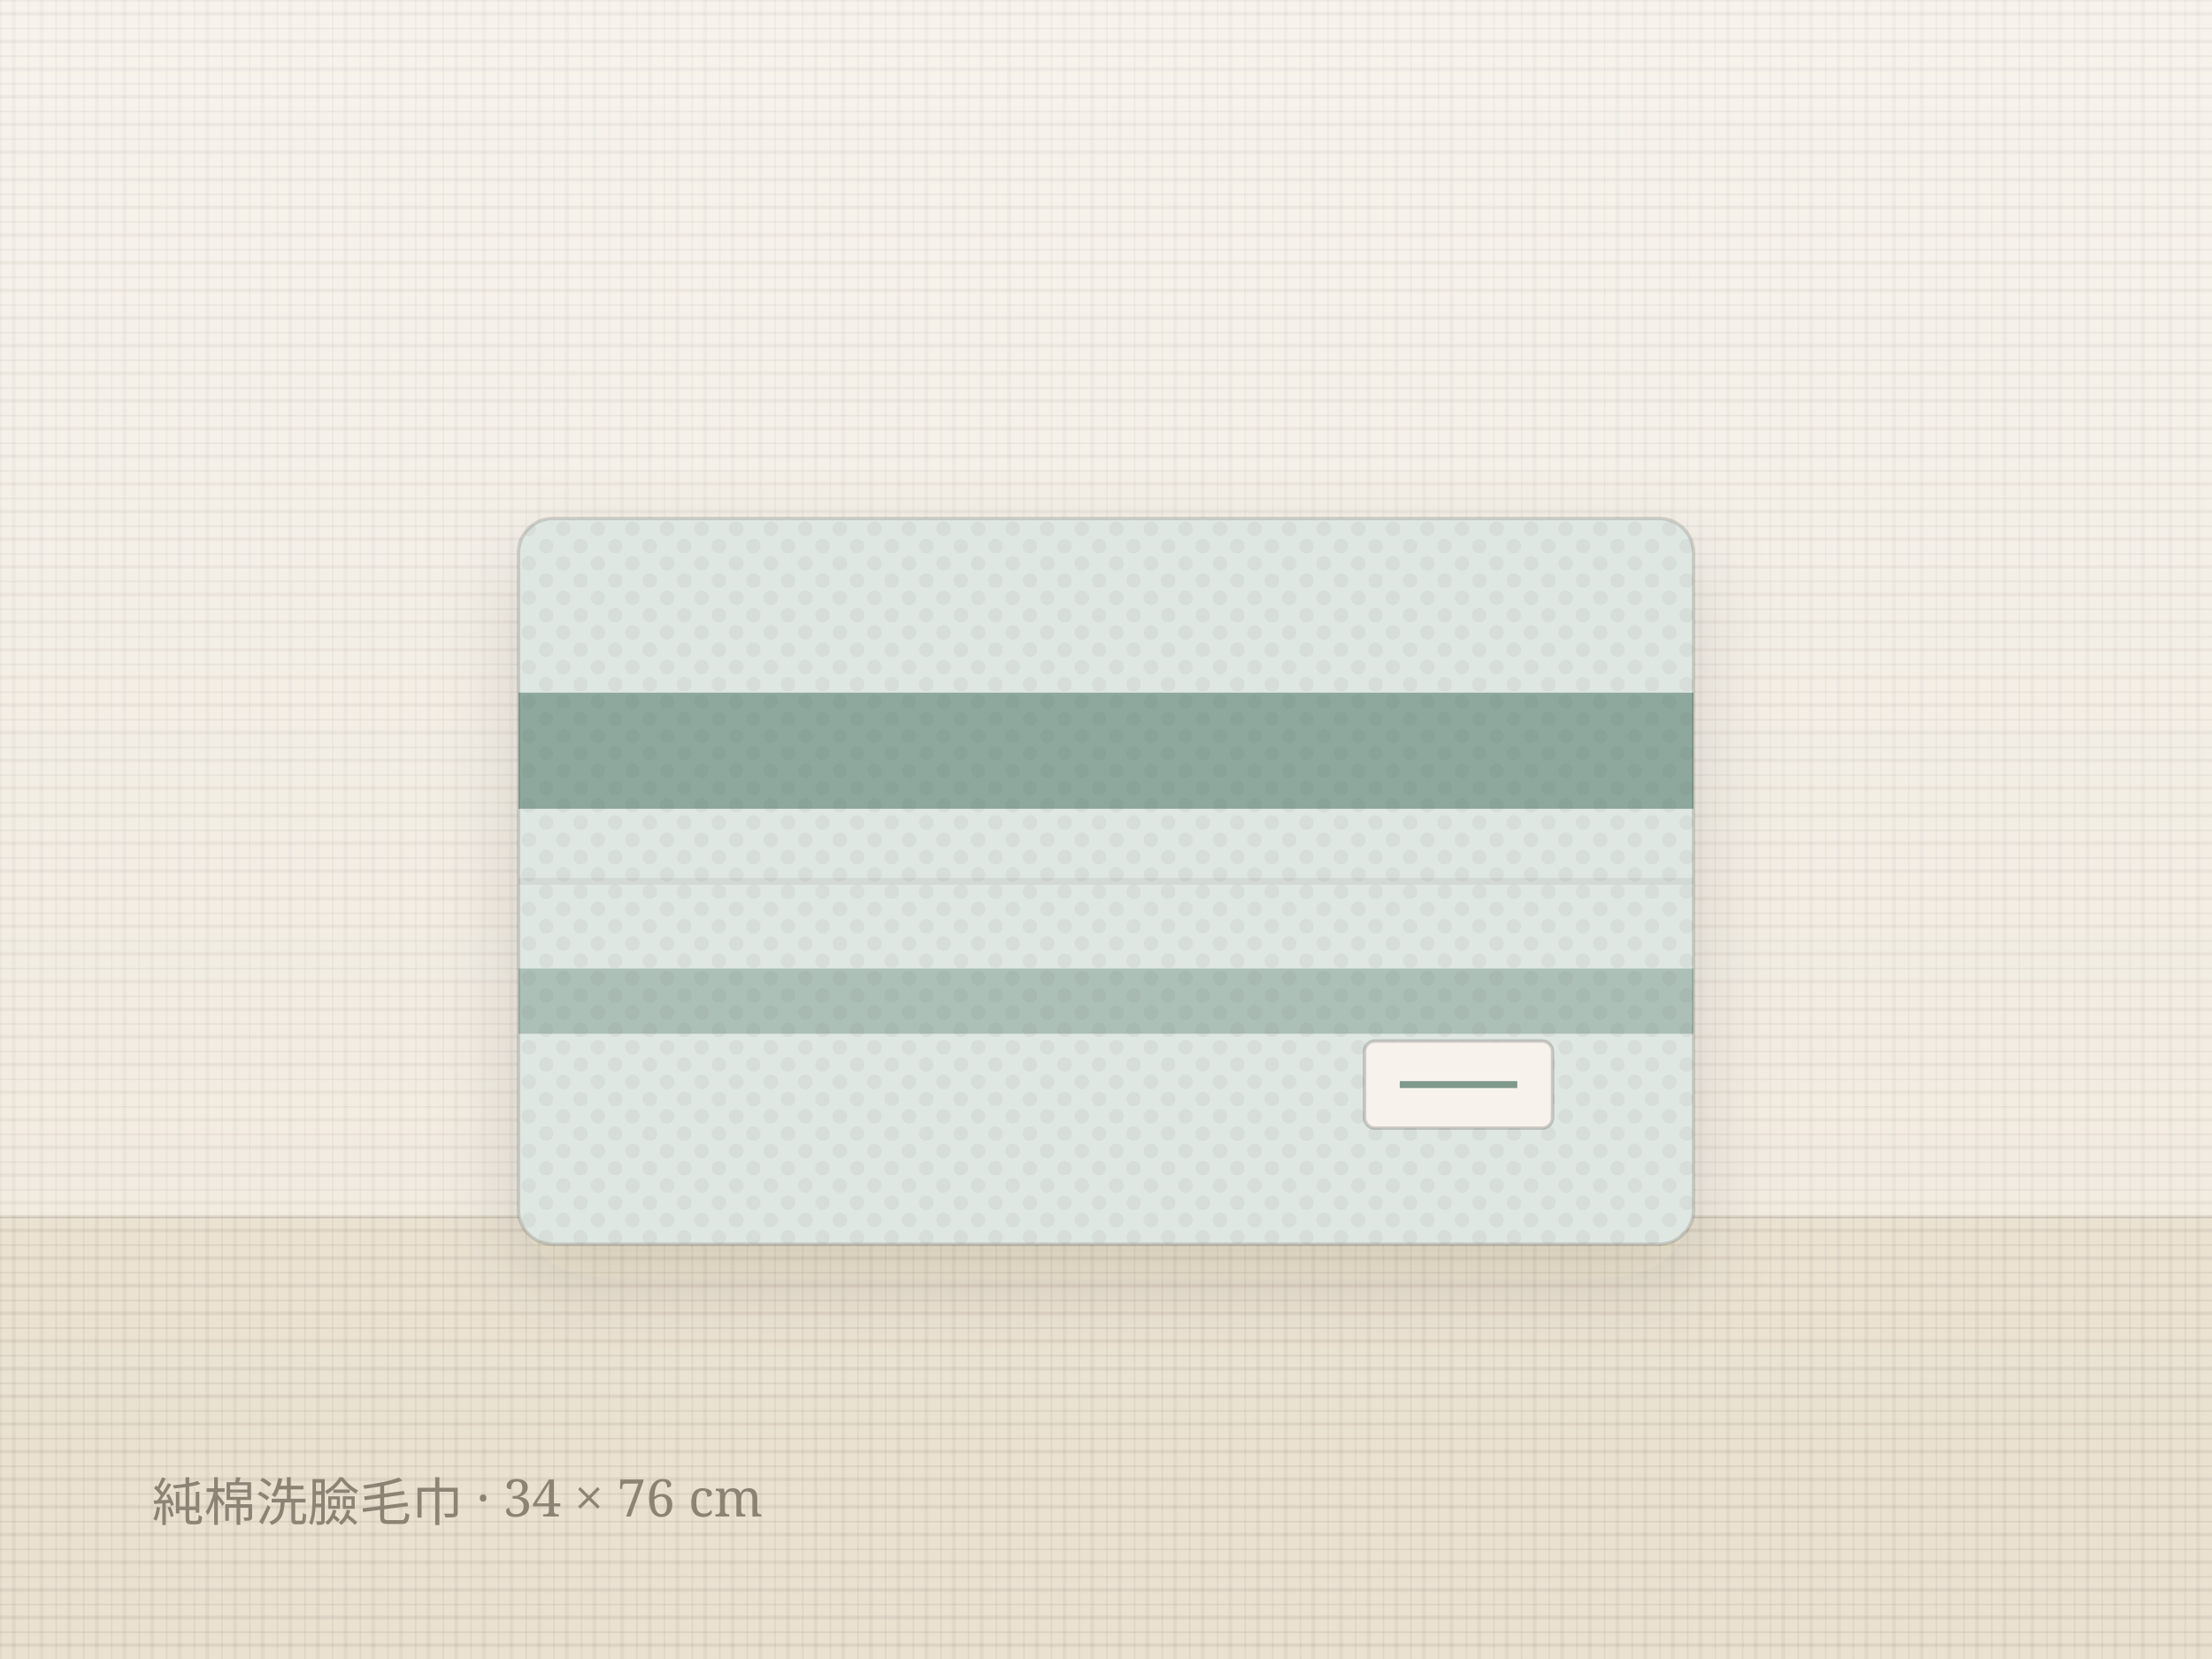
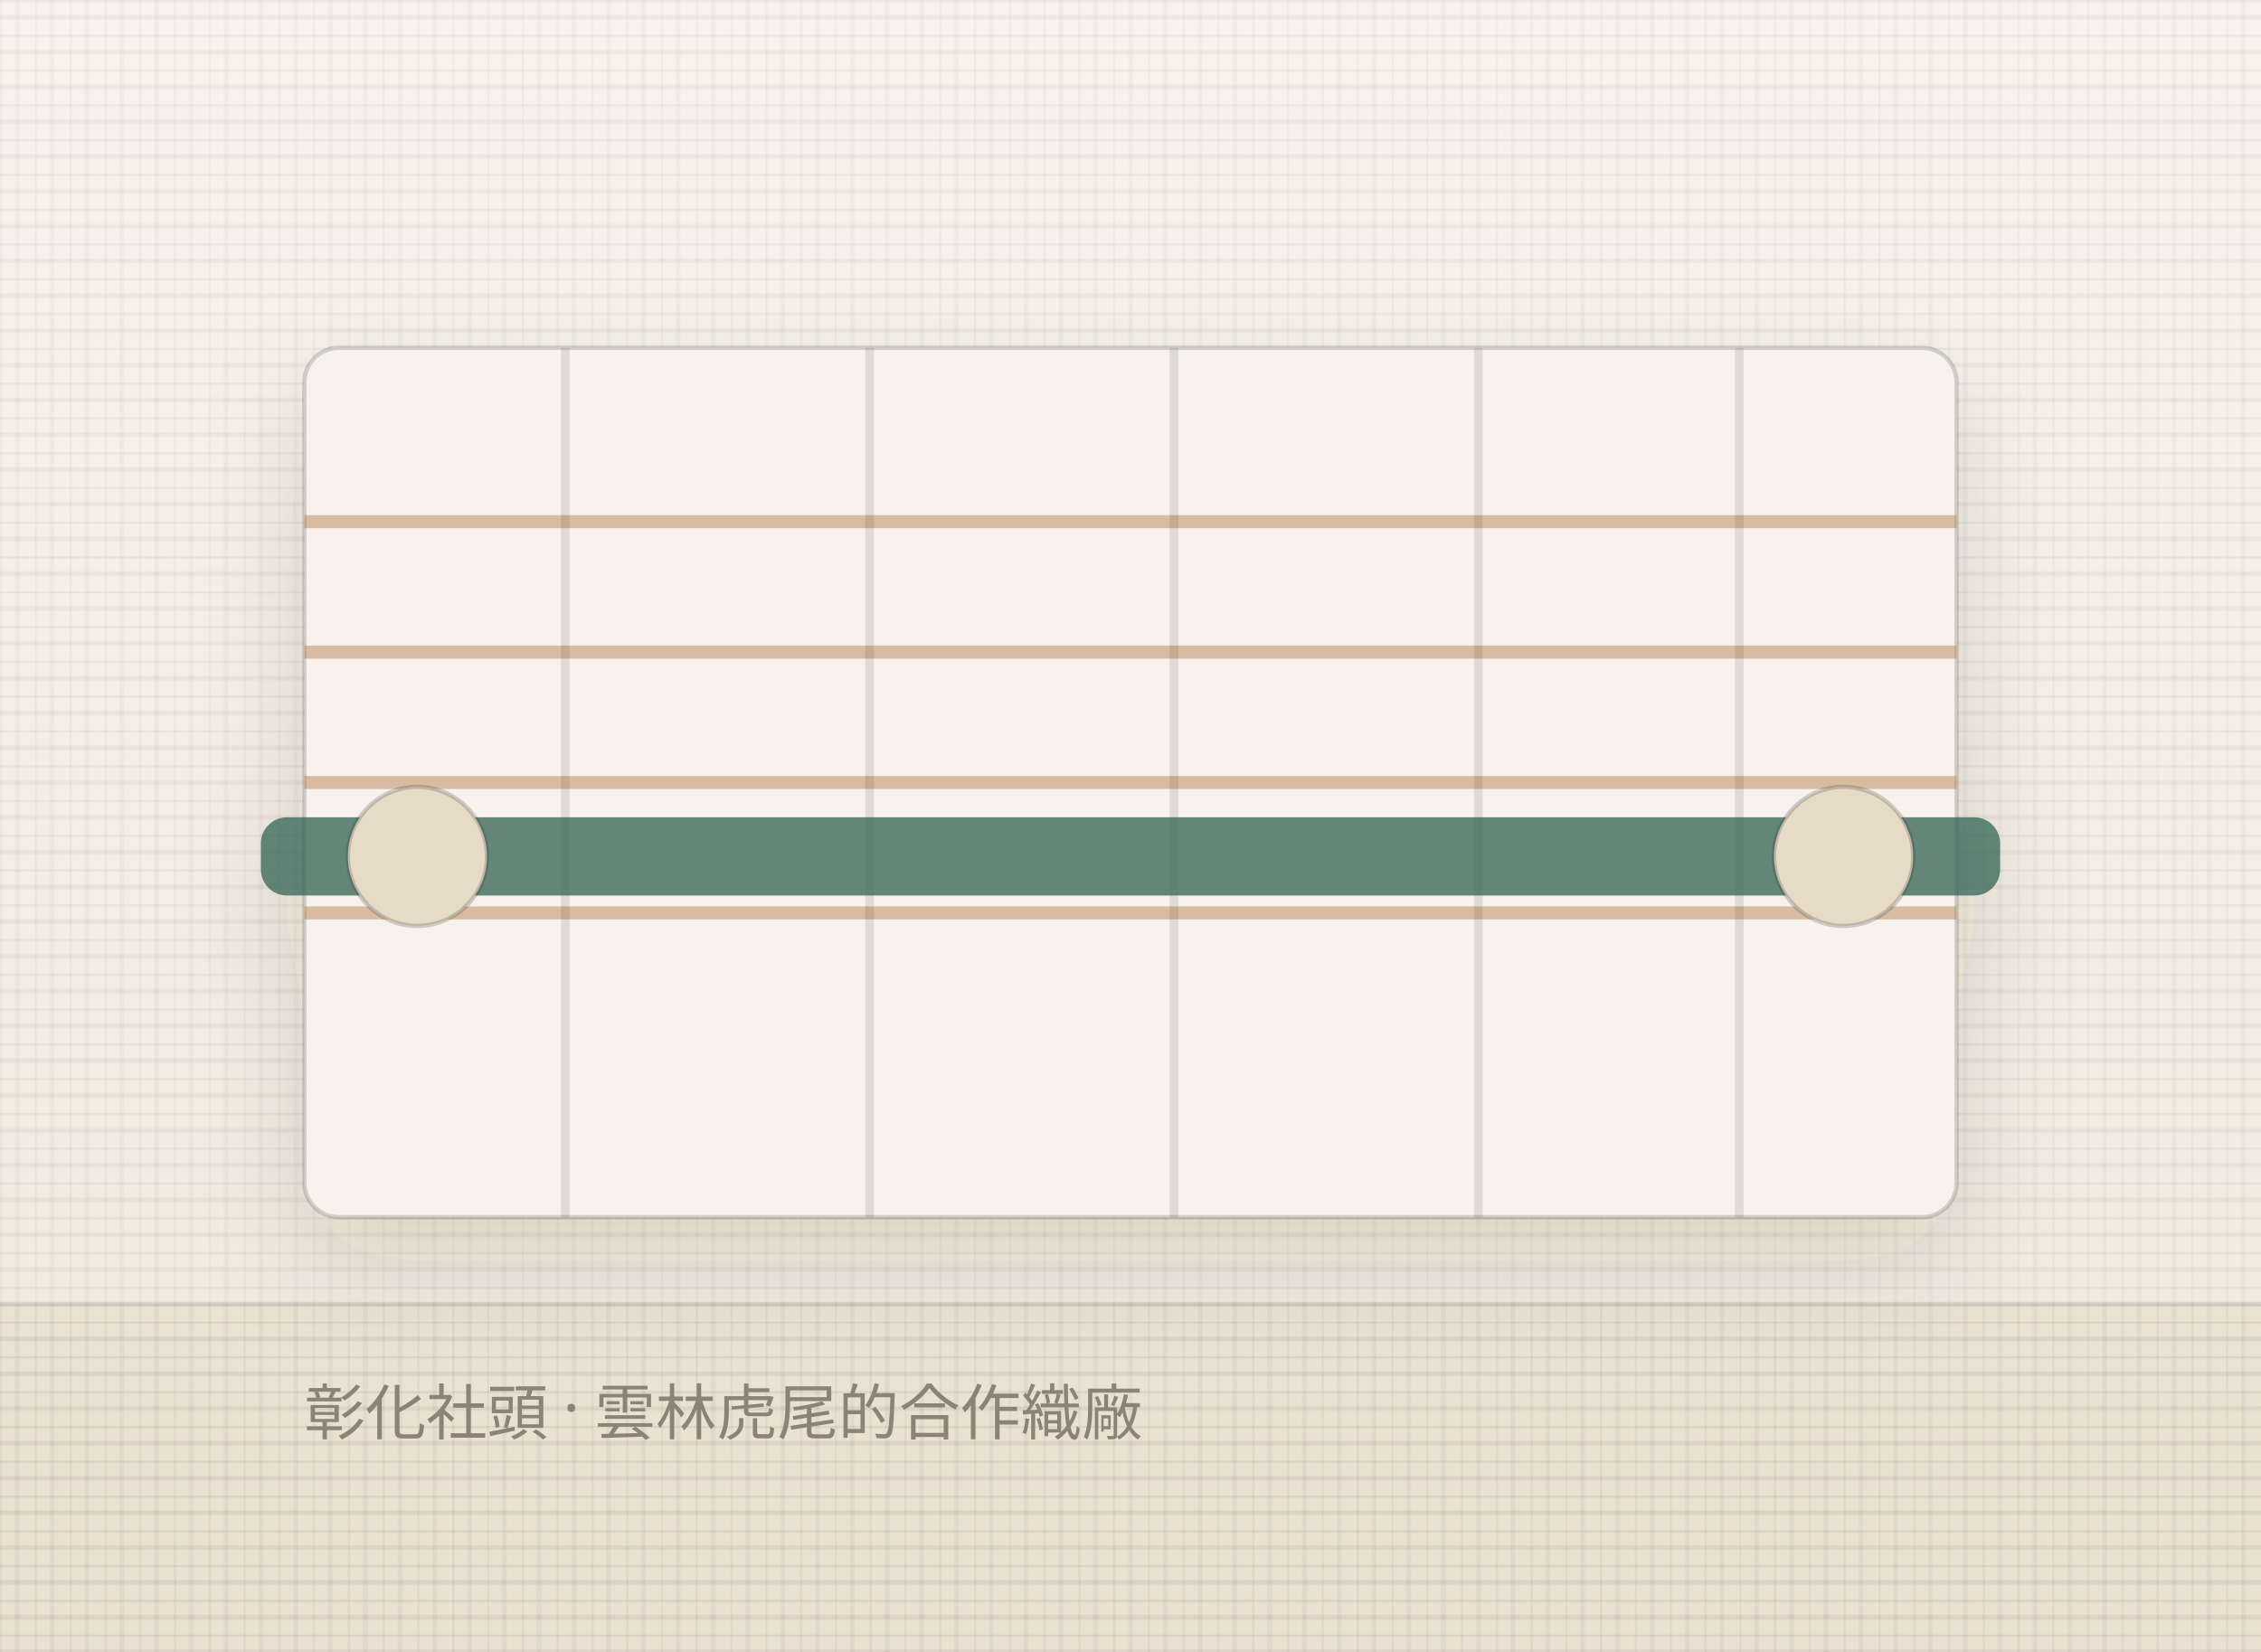
- <svg xmlns="http://www.w3.org/2000/svg" viewBox="0 0 640 480" width="640" height="480">
+ <svg xmlns="http://www.w3.org/2000/svg" viewBox="0 0 520 380" width="520" height="380">
  <defs>
    <linearGradient id="bgGrad" x1="0" y1="0" x2="0" y2="1">
      <stop offset="0" stop-color="#f7f3ec" />
      <stop offset="1" stop-color="#efe8dc" />
    </linearGradient>
    <pattern id="linen" width="8" height="8" patternUnits="userSpaceOnUse">
      <rect width="8" height="8" fill="none" />
      <path d="M0 0 H8 M0 4 H8" stroke="#2b2723" stroke-opacity="0.05" stroke-width="1" />
      <path d="M0 0 V8 M4 0 V8" stroke="#2b2723" stroke-opacity="0.035" stroke-width="1" />
    </pattern>
    <pattern id="terry" width="10" height="10" patternUnits="userSpaceOnUse">
      <circle cx="3" cy="3" r="2.1" fill="#2b2723" fill-opacity="0.05" />
      <circle cx="8" cy="8" r="2.1" fill="#2b2723" fill-opacity="0.05" />
    </pattern>
    <pattern id="rib" width="9" height="6" patternUnits="userSpaceOnUse">
      <path d="M2 0 V6 M6 0 V6" stroke="#2b2723" stroke-opacity="0.09" stroke-width="2" stroke-linecap="round" />
    </pattern>
    <filter id="soft" x="-20%" y="-20%" width="140%" height="150%">
      <feDropShadow dx="0" dy="10" stdDeviation="12" flood-color="#2b2723" flood-opacity="0.13" />
    </filter>
    <filter id="soft-sm" x="-25%" y="-25%" width="150%" height="160%">
      <feDropShadow dx="0" dy="5" stdDeviation="6" flood-color="#2b2723" flood-opacity="0.12" />
    </filter>
  </defs>
-   <rect width="640" height="480" fill="url(#bgGrad)" />
-   <rect width="640" height="480" fill="url(#linen)" />
-   <rect x="0" y="352" width="640" height="128" fill="#e6dbc7" fill-opacity="0.55" />
-   <rect x="0" y="352" width="640" height="128" fill="url(#linen)" />
-   <path d="M0 352 H640" stroke="#2b2723" stroke-opacity="0.08" />
+   <rect width="520" height="380" fill="url(#bgGrad)" />
+   <rect width="520" height="380" fill="url(#linen)" />
+   <rect x="0" y="300" width="520" height="80" fill="#e6dbc7" fill-opacity="0.55" />
+   <rect x="0" y="300" width="520" height="80" fill="url(#linen)" />
+   <path d="M0 300 H520" stroke="#2b2723" stroke-opacity="0.08" />
  <g filter="url(#soft)">
-     <rect x="150" y="150" width="340" height="210" rx="10" fill="#dfe7e2" />
-     <rect x="150" y="150" width="340" height="210" rx="10" fill="url(#terry)" />
-     <rect x="150" y="200.4" width="340" height="33.6" fill="#3f6b5b" fill-opacity="0.5" />
-     <rect x="150" y="280.2" width="340" height="18.9" fill="#3f6b5b" fill-opacity="0.32" />
-     <path d="M150 255.0 H490" stroke="#2b2723" stroke-opacity="0.07" stroke-width="2" />
-     <rect x="150" y="150" width="340" height="210" rx="10" fill="none" stroke="#2b2723" stroke-opacity="0.16" />
+     <rect x="70" y="80" width="380" height="200" rx="8" fill="#f7f3ec" stroke="#2b2723" stroke-opacity="0.18" />
+     <path d="M70 120 H450 M70 150 H450 M70 180 H450 M70 210 H450" stroke="#b07a45" stroke-opacity="0.45" stroke-width="3" />
+     <path d="M130 80 V280 M200 80 V280 M270 80 V280 M340 80 V280 M400 80 V280" stroke="#2b2723" stroke-opacity="0.12" stroke-width="2" />
+     <rect x="60" y="188" width="400" height="18" rx="6" fill="#3f6b5b" fill-opacity="0.8" />
+     <circle cx="96" cy="197" r="16" fill="#e6dbc7" stroke="#2b2723" stroke-opacity="0.2" />
+     <circle cx="424" cy="197" r="16" fill="#e6dbc7" stroke="#2b2723" stroke-opacity="0.2" />
  </g>
-   <rect x="394.8" y="301.2" width="54.4" height="25.2" rx="3" fill="#f7f3ec" stroke="#2b2723" stroke-opacity="0.2" />
-   <path d="M405.0 313.8 h34.0" stroke="#3f6b5b" stroke-opacity="0.65" stroke-width="2" />
-   <text x="44" y="440" font-family="Noto Serif TC, Songti TC, serif" font-size="15" fill="#8c8375" text-anchor="start">純棉洗臉毛巾 · 34 × 76 cm</text>
+   <text x="70" y="330" font-family="Noto Serif TC, Songti TC, serif" font-size="14" fill="#8c8375" text-anchor="start">彰化社頭 · 雲林虎尾的合作織廠</text>
</svg>
